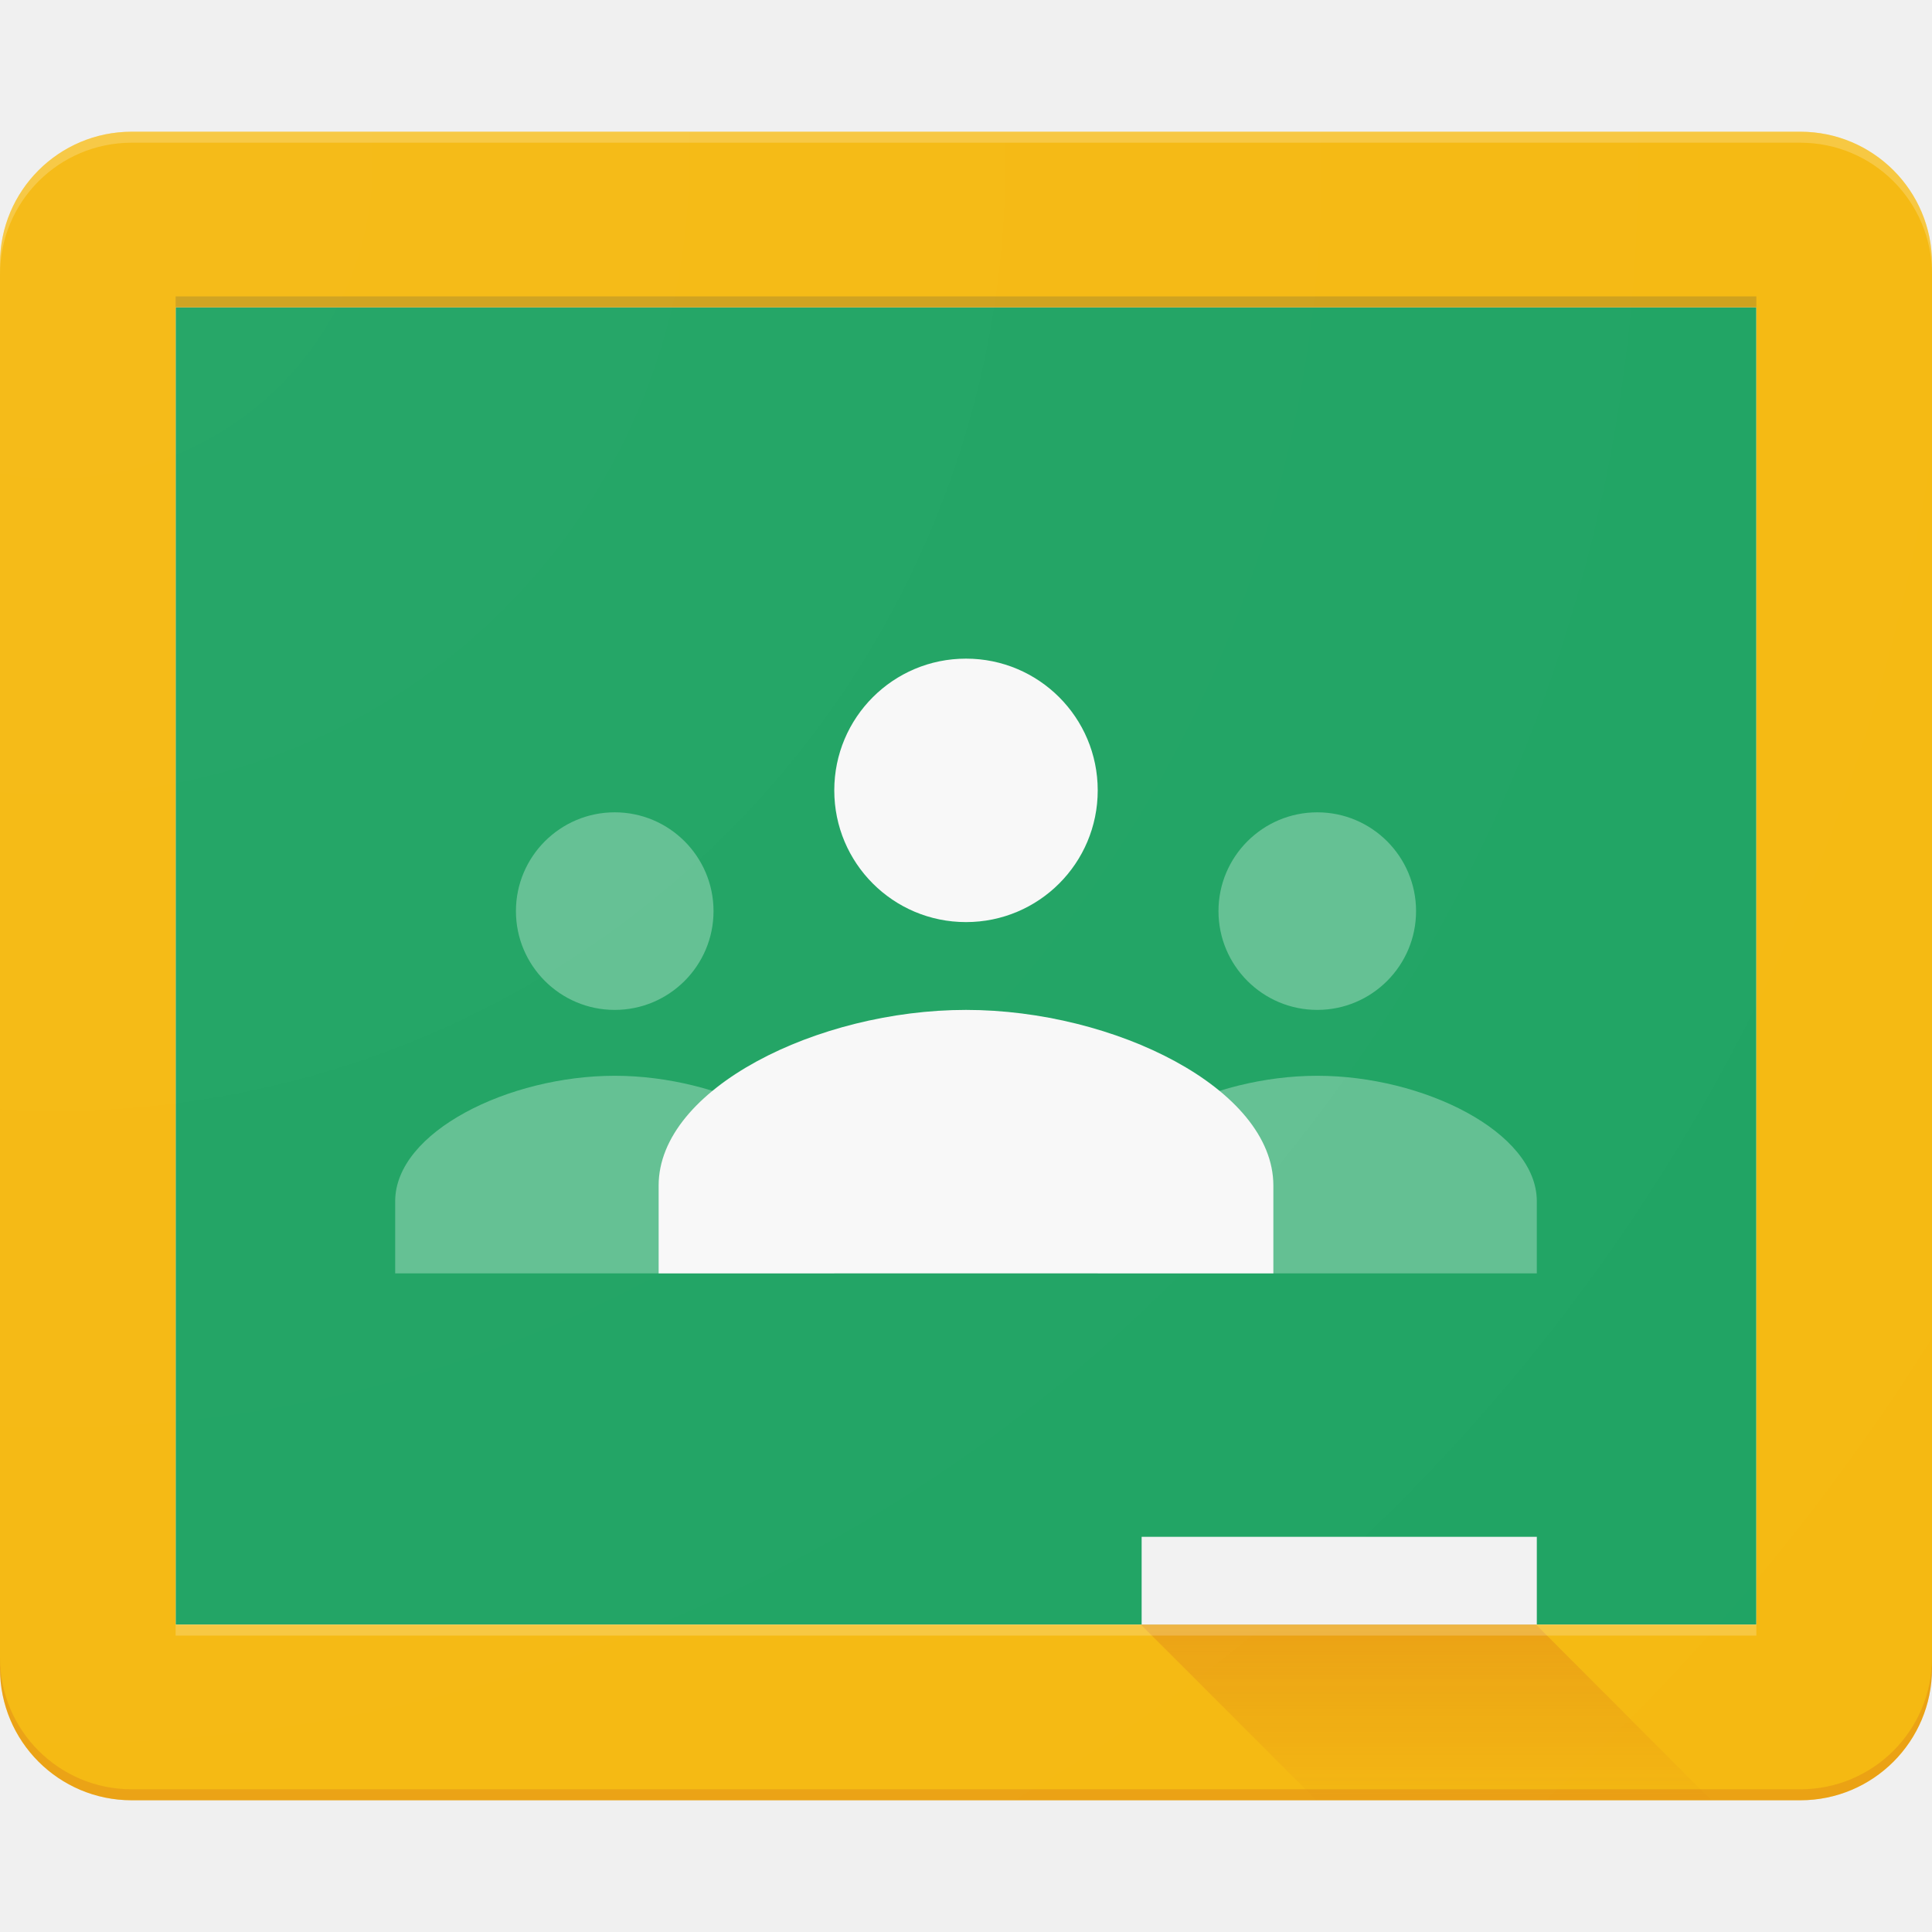
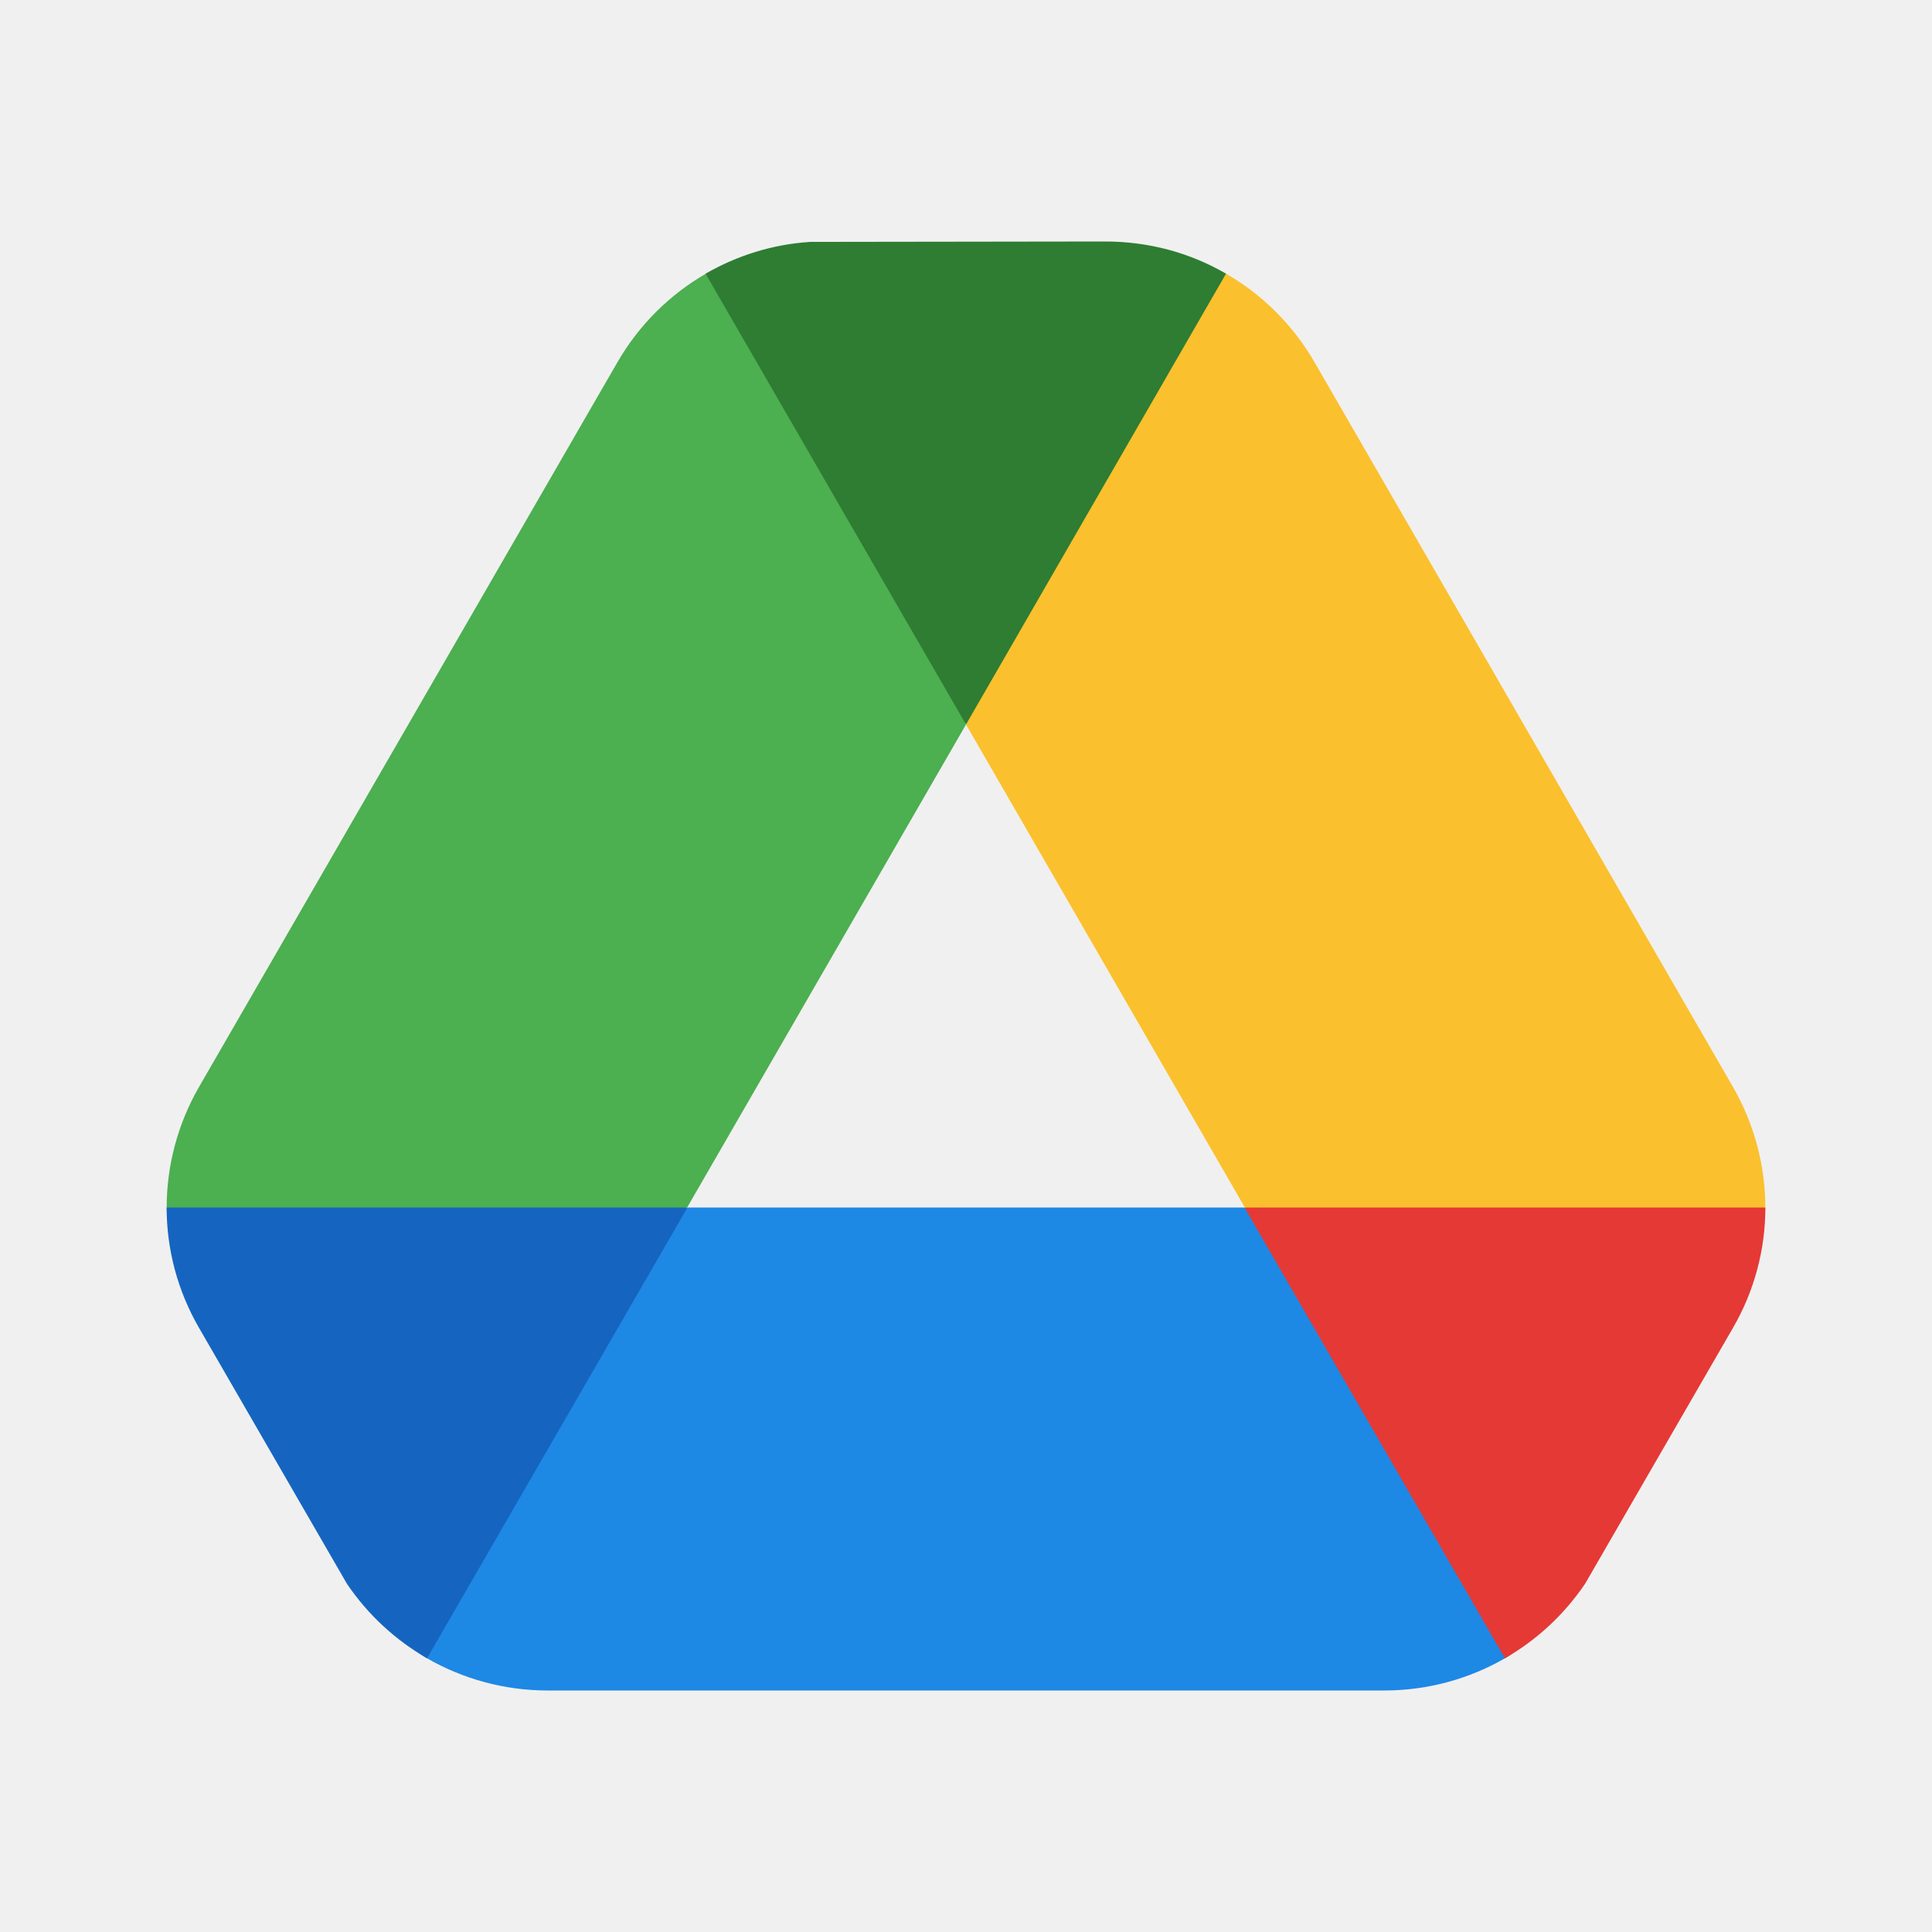
- <svg xmlns="http://www.w3.org/2000/svg" height="2500" width="2500" viewBox="0 36 528 456">
-   <linearGradient id="a" x1="50.003%" x2="50.003%" y1="1.385%" y2="101.042%">
-     <stop offset="0" stop-color="#bf360c" stop-opacity=".2" />
-     <stop offset="1" stop-color="#bf360c" stop-opacity=".02" />
-   </linearGradient>
-   <radialGradient id="b" cx="3.407%" cy="2.344%" gradientTransform="matrix(.86364 0 0 1 .005 0)" r="477.746%">
-     <stop offset="0" stop-color="#fff" stop-opacity=".1" />
-     <stop offset="1" stop-color="#fff" stop-opacity="0" />
-   </radialGradient>
-   <g fill="none">
-     <path d="M48 84h432v360H48z" fill="#0f9d58" />
-     <path d="M360 276c14.9 0 27-12.1 27-27s-12.1-27-27-27-27 12.1-27 27 12.1 27 27 27zm0 18c-28.9 0-60 15.3-60 34.3V348h120v-19.7c0-19-31.1-34.3-60-34.3zm-192-18c14.9 0 27-12.1 27-27s-12.1-27-27-27-27 12.1-27 27 12.1 27 27 27zm0 18c-28.9 0-60 15.3-60 34.3V348h120v-19.7c0-19-31.1-34.3-60-34.3z" fill="#57bb8a" />
-     <path d="M264 252c19.9 0 36-16.1 36-36s-16.1-36-36-36-36 16.1-36 36 16.1 36 36 36zm0 24c-40.5 0-84 21.5-84 48v24h168v-24c0-26.5-43.5-48-84-48z" fill="#f7f7f7" />
-     <path d="M312 420h108v24H312z" fill="#f1f1f1" />
-     <path d="M492 36H36C16.1 36 0 52.1 0 72v384c0 19.9 16.1 36 36 36h456c19.9 0 36-16.1 36-36V72c0-19.9-16.1-36-36-36zm-12 408H48V84h432z" fill="#f4b400" />
-     <path d="M492 36H36C16.1 36 0 52.1 0 72v3c0-19.9 16.1-36 36-36h456c19.9 0 36 16.1 36 36v-3c0-19.9-16.1-36-36-36z" fill="#fff" opacity=".2" />
-     <path d="M492 489H36c-19.9 0-36-16.1-36-36v3c0 19.9 16.1 36 36 36h456c19.9 0 36-16.1 36-36v-3c0 19.9-16.1 36-36 36z" fill="#bf360c" opacity=".2" />
-     <path d="M419.8 444h-108l48 48h107.9z" fill="url(#a)" />
-     <path d="M48 81h432v3H48z" fill="#263238" opacity=".2" />
-     <path d="M48 444h432v3H48z" fill="#fff" opacity=".2" />
-     <path d="M492 36H36C16.1 36 0 52.1 0 72v384c0 19.9 16.1 36 36 36h456c19.9 0 36-16.1 36-36V72c0-19.9-16.1-36-36-36z" fill="url(#b)" />
-   </g>
+ <svg xmlns="http://www.w3.org/2000/svg" viewBox="0 0 48 48" width="48px" height="48px">
+   <path fill="#1e88e5" d="M38.59,39c-0.535,0.93-0.298,1.68-1.195,2.197C36.498,41.715,35.465,42,34.39,42H13.61 c-1.074,0-2.106-0.285-3.004-0.802C9.708,40.681,9.945,39.93,9.41,39l7.67-9h13.84L38.59,39z" />
+   <path fill="#fbc02d" d="M27.463,6.999c1.073-0.002,2.104-0.716,3.001-0.198c0.897,0.519,1.66,1.27,2.197,2.201l10.39,17.996 c0.537,0.93,0.807,1.967,0.808,3.002c0.001,1.037-1.267,2.073-1.806,3.001l-11.127-3.005l-6.924-11.993L27.463,6.999z" />
+   <path fill="#e53935" d="M43.86,30c0,1.04-0.27,2.07-0.81,3l-3.67,6.35c-0.53,0.78-1.21,1.4-1.99,1.85L30.92,30H43.86z" />
+   <path fill="#4caf50" d="M5.947,33.001c-0.538-0.928-1.806-1.964-1.806-3c0.001-1.036,0.27-2.073,0.808-3.004l10.39-17.996 c0.537-0.93,1.3-1.682,2.196-2.2c0.897-0.519,1.929,0.195,3.002,0.197l3.459,11.009l-6.922,11.989L5.947,33.001z" />
+   <path fill="#1565c0" d="M17.08,30l-6.47,11.2c-0.78-0.45-1.46-1.07-1.99-1.85L4.95,33c-0.54-0.93-0.81-1.96-0.81-3H17.08z" />
+   <path fill="#2e7d32" d="M30.46,6.8L24,18L17.53,6.8c0.78-0.45,1.66-0.73,2.6-0.79L27.46,6C28.54,6,29.57,6.28,30.46,6.8z" />
</svg>
